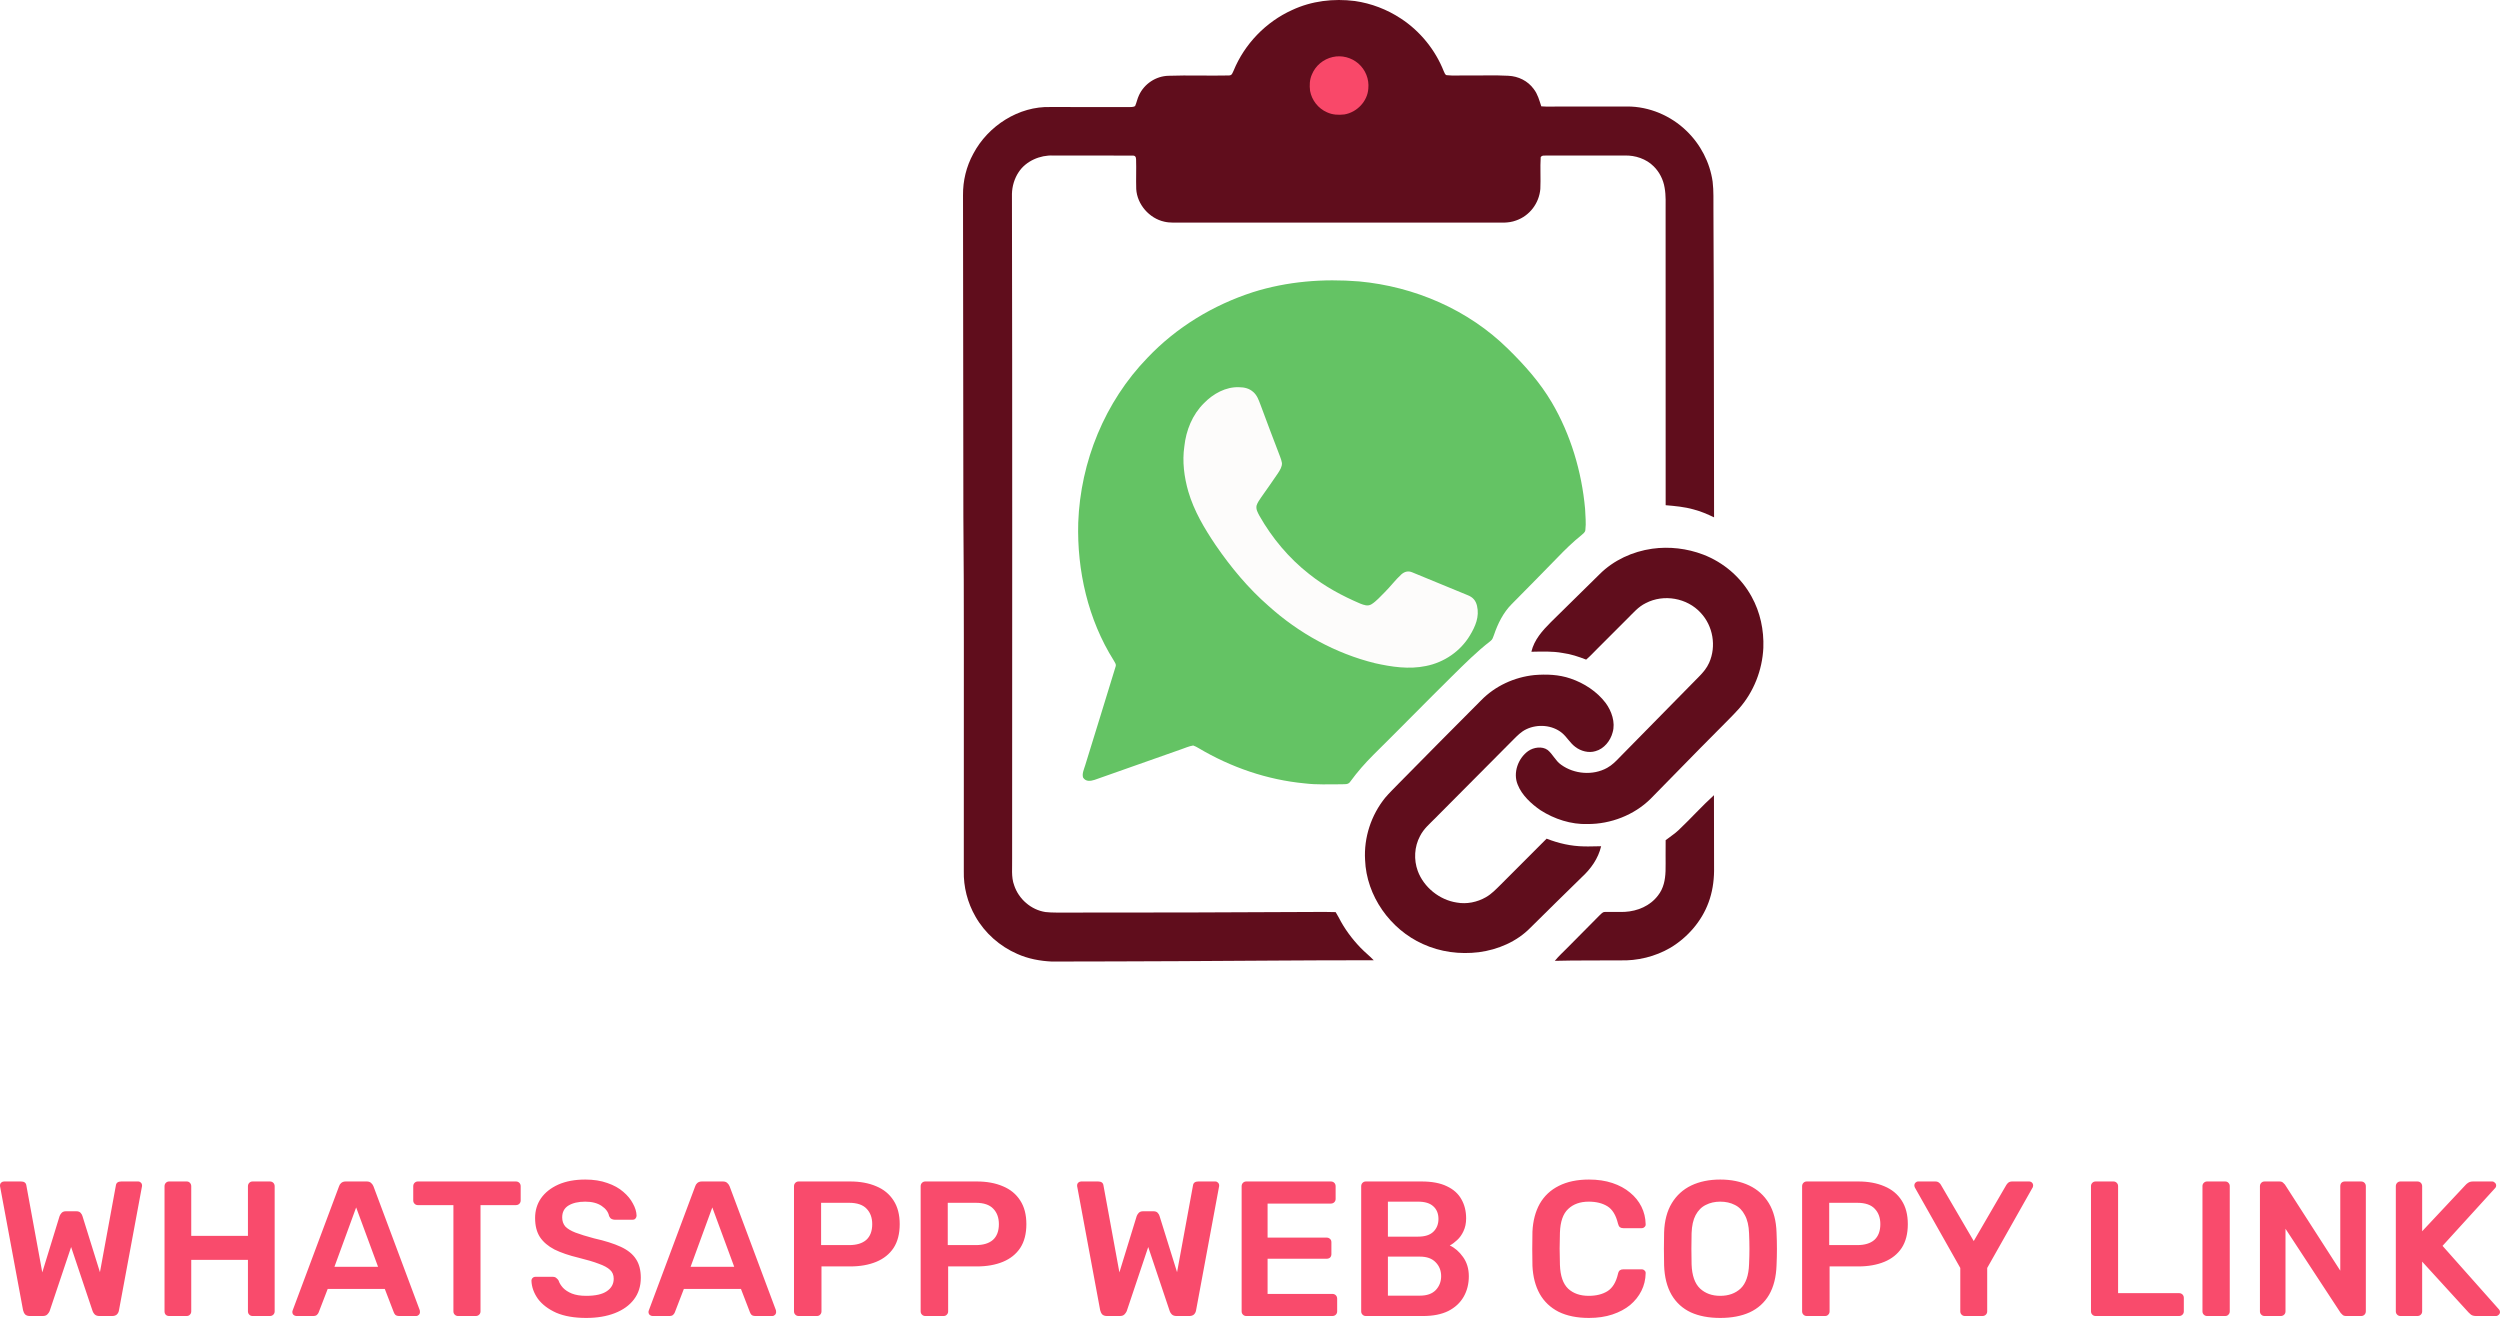
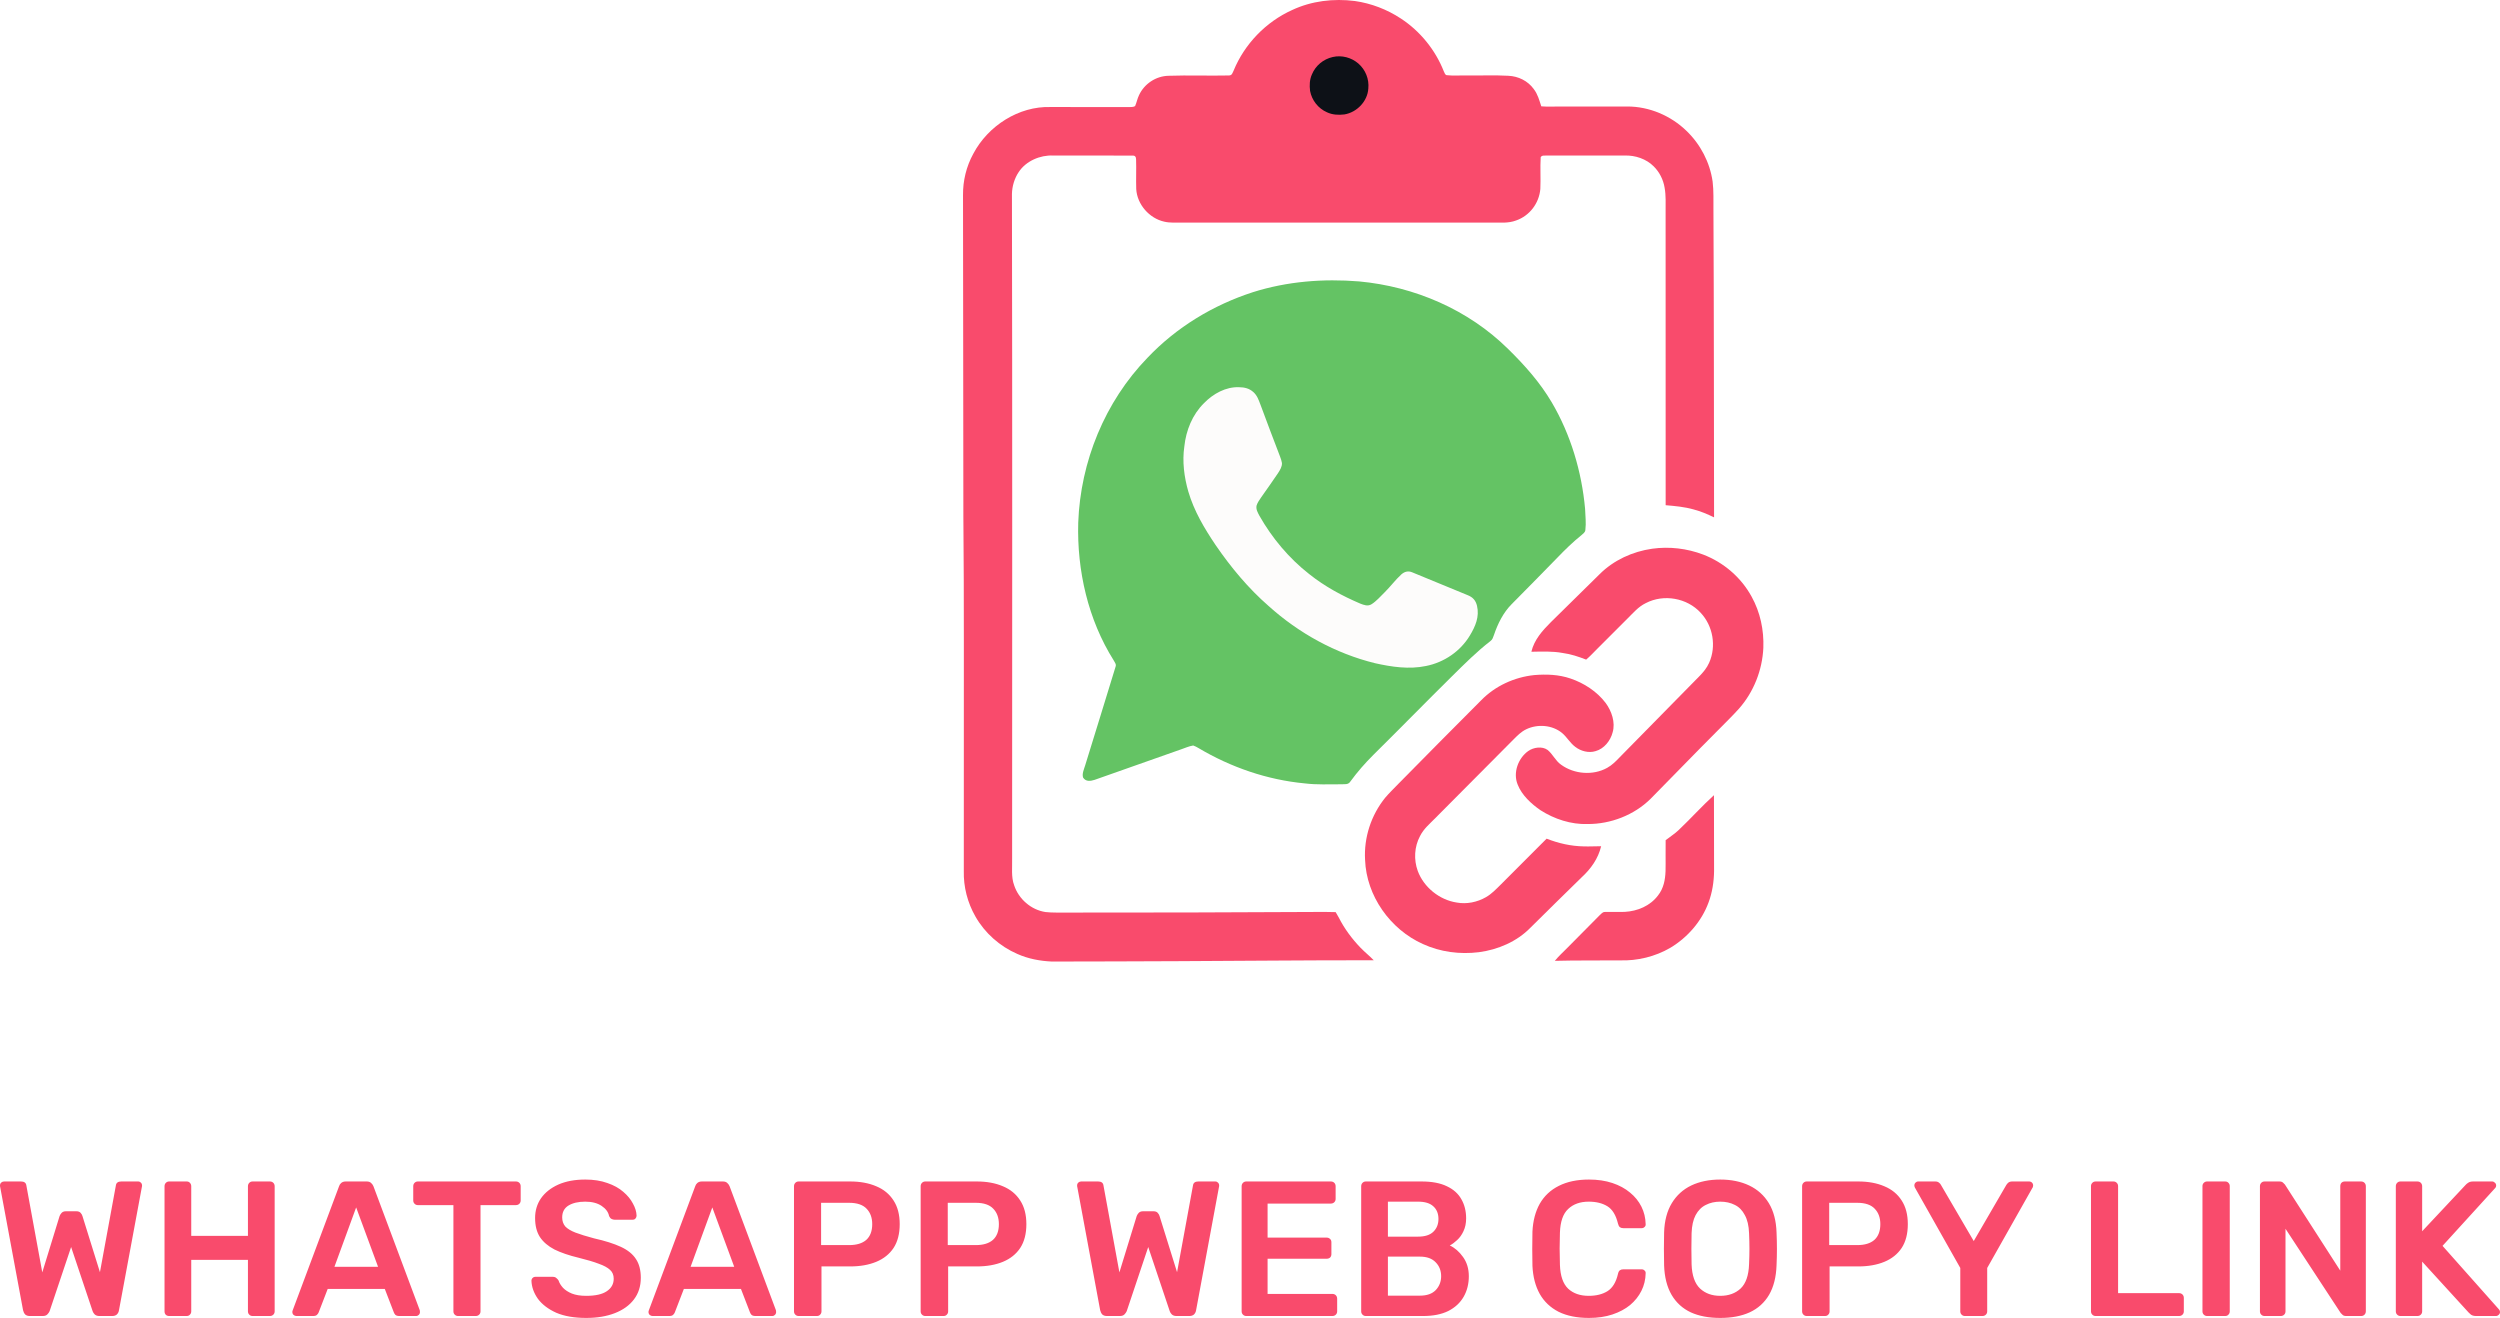
<svg xmlns="http://www.w3.org/2000/svg" version="1.1" viewBox="0 0 2016.086 1062.831" width="2016.086pt" height="1062.831pt" id="svg8">
  <defs id="defs8" />
-   <path d="m 1092.614,0.816 c 13.22,1.9 25.99,6.79 37.13,14.15 15.48,10.14 27.77,25.26 34.55,42.48 0.56,1.04 1.07,3.18 2.51,3.19 5.43,0.61 11.01,0.08 16.48,0.22 11,0.14 22.06,-0.36 33.04,0.25 8.09,0.35 15.8,4.1 20.56,10.73 3.26,4.23 4.42,8.97 6.07,13.92 5.14,0.43 10.17,0.1 15.33,0.14 18,0 36,-0.03 54,-0.01 17.72,-0.03 35.17,7.4 47.82,19.72 11.24,10.83 18.82,25.37 21.02,40.85 0.94,7.78 0.55,15.13 0.65,22.97 0.44,82.59 0.35,165.19 0.51,247.78 -5.32,-2.55 -10.69,-4.88 -16.42,-6.36 -7.42,-2.11 -14.97,-2.78 -22.62,-3.43 -0.04,-78.99 0.01,-158 -0.04,-236.99 -0.05,-6.57 0.37,-12.69 -0.83,-19.19 -1.05,-6.41 -4.16,-12.54 -8.8,-17.1 -5.96,-6.01 -14.92,-8.98 -23.28,-8.71 -21.02,0 -42.04,-0.01 -63.06,0 -1.85,0.2 -3.54,-0.44 -4.76,1.31 -0.53,8.52 0.12,17.14 -0.29,25.67 -1,11.49 -8.61,21.6 -19.55,25.39 -6.52,2.43 -12.56,1.6 -19.35,1.71 -83.33,0.01 -166.67,-0.03 -250,0 -4.68,-0.06 -9.8,0.36 -14.35,-0.74 -12.1,-2.66 -21.92,-13.9 -22.64,-26.32 -0.25,-7.98 0.15,-15.98 -0.12,-23.96 -0.05,-1.98 -0.8,-3.15 -2.92,-3 -21.31,-0.13 -42.66,-0.02 -63.98,-0.06 -10.43,-0.49 -21.88,4.4 -27.72,13.27 -3.49,5.19 -5.34,11.47 -5.49,17.7 0.37,178.32 0.18,357.62 0.15,536.03 0.18,7.07 -0.86,14.84 1.61,21.44 3.66,11.15 13.64,19.88 25.29,21.64 5.67,0.63 11.47,0.36 17.17,0.43 66.67,0.06 133.33,-0.13 200,-0.5 5.62,-0.01 11.23,-0.08 16.84,0.13 0.9,1.46 1.78,2.95 2.57,4.48 4.53,8.95 10.65,17.16 17.61,24.37 3.37,3.5 7.19,6.47 10.54,9.98 -52.31,-0.1 -104.59,0.52 -156.9,0.72 -34.22,0.23 -68.46,0.2 -102.68,0.31 -9.53,-0.42 -19.1,-2.22 -27.84,-6.13 -14.1,-6.11 -26.22,-16.81 -33.81,-30.2 -6.35,-11.04 -9.68,-23.94 -9.37,-36.67 0.06,-27.33 -0.01,-54.67 0.02,-82 -0.09,-68.01 0.27,-135.99 -0.37,-204 -0.22,-86.33 -0.04,-172.67 -0.29,-259 -0.1,-11.68 2.66,-23.14 8.27,-33.39 11.85,-22.51 36.68,-38.57 62.41,-37.73 21.02,0.07 42.04,-0.04 63.06,0.06 1.6,-0.07 3.64,0.08 5.04,-0.81 1.26,-2.87 1.8,-6 3.18,-8.84 4.27,-9.16 13.56,-15.33 23.68,-15.6 16.24,-0.57 32.55,0.11 48.79,-0.26 2.63,-0.05 2.79,-1.96 3.79,-3.88 8.77,-21.44 26.04,-39.34 47.15,-48.87 15.82,-7.42 33.4,-9.45 50.64,-7.29 z" fill="#444d50" id="path2" style="fill:#600d1c;fill-opacity:1" />
-   <path d="m 1074.744,45.986 c 7.27,-1.7 15.08,0.4 20.71,5.26 5.76,5.04 8.78,12.58 8,20.23 -0.64,10.26 -9.24,19.14 -19.27,20.8 -4.81,0.58 -9.59,0.36 -14.04,-1.72 -7.08,-3.05 -12.28,-9.71 -13.66,-17.28 -0.54,-4.5 -0.4,-8.97 1.45,-13.18 2.95,-7.18 9.24,-12.41 16.81,-14.11 z" fill="#fdfcfb" id="path3" style="fill:#f94869;fill-opacity:1" />
+   <path d="m 1092.614,0.816 c 13.22,1.9 25.99,6.79 37.13,14.15 15.48,10.14 27.77,25.26 34.55,42.48 0.56,1.04 1.07,3.18 2.51,3.19 5.43,0.61 11.01,0.08 16.48,0.22 11,0.14 22.06,-0.36 33.04,0.25 8.09,0.35 15.8,4.1 20.56,10.73 3.26,4.23 4.42,8.97 6.07,13.92 5.14,0.43 10.17,0.1 15.33,0.14 18,0 36,-0.03 54,-0.01 17.72,-0.03 35.17,7.4 47.82,19.72 11.24,10.83 18.82,25.37 21.02,40.85 0.94,7.78 0.55,15.13 0.65,22.97 0.44,82.59 0.35,165.19 0.51,247.78 -5.32,-2.55 -10.69,-4.88 -16.42,-6.36 -7.42,-2.11 -14.97,-2.78 -22.62,-3.43 -0.04,-78.99 0.01,-158 -0.04,-236.99 -0.05,-6.57 0.37,-12.69 -0.83,-19.19 -1.05,-6.41 -4.16,-12.54 -8.8,-17.1 -5.96,-6.01 -14.92,-8.98 -23.28,-8.71 -21.02,0 -42.04,-0.01 -63.06,0 -1.85,0.2 -3.54,-0.44 -4.76,1.31 -0.53,8.52 0.12,17.14 -0.29,25.67 -1,11.49 -8.61,21.6 -19.55,25.39 -6.52,2.43 -12.56,1.6 -19.35,1.71 -83.33,0.01 -166.67,-0.03 -250,0 -4.68,-0.06 -9.8,0.36 -14.35,-0.74 -12.1,-2.66 -21.92,-13.9 -22.64,-26.32 -0.25,-7.98 0.15,-15.98 -0.12,-23.96 -0.05,-1.98 -0.8,-3.15 -2.92,-3 -21.31,-0.13 -42.66,-0.02 -63.98,-0.06 -10.43,-0.49 -21.88,4.4 -27.72,13.27 -3.49,5.19 -5.34,11.47 -5.49,17.7 0.37,178.32 0.18,357.62 0.15,536.03 0.18,7.07 -0.86,14.84 1.61,21.44 3.66,11.15 13.64,19.88 25.29,21.64 5.67,0.63 11.47,0.36 17.17,0.43 66.67,0.06 133.33,-0.13 200,-0.5 5.62,-0.01 11.23,-0.08 16.84,0.13 0.9,1.46 1.78,2.95 2.57,4.48 4.53,8.95 10.65,17.16 17.61,24.37 3.37,3.5 7.19,6.47 10.54,9.98 -52.31,-0.1 -104.59,0.52 -156.9,0.72 -34.22,0.23 -68.46,0.2 -102.68,0.31 -9.53,-0.42 -19.1,-2.22 -27.84,-6.13 -14.1,-6.11 -26.22,-16.81 -33.81,-30.2 -6.35,-11.04 -9.68,-23.94 -9.37,-36.67 0.06,-27.33 -0.01,-54.67 0.02,-82 -0.09,-68.01 0.27,-135.99 -0.37,-204 -0.22,-86.33 -0.04,-172.67 -0.29,-259 -0.1,-11.68 2.66,-23.14 8.27,-33.39 11.85,-22.51 36.68,-38.57 62.41,-37.73 21.02,0.07 42.04,-0.04 63.06,0.06 1.6,-0.07 3.64,0.08 5.04,-0.81 1.26,-2.87 1.8,-6 3.18,-8.84 4.27,-9.16 13.56,-15.33 23.68,-15.6 16.24,-0.57 32.55,0.11 48.79,-0.26 2.63,-0.05 2.79,-1.96 3.79,-3.88 8.77,-21.44 26.04,-39.34 47.15,-48.87 15.82,-7.42 33.4,-9.45 50.64,-7.29 z" fill="#444d50" id="path2" style="fill:#f94b6c;fill-opacity:1" />
+   <path d="m 1074.744,45.986 c 7.27,-1.7 15.08,0.4 20.71,5.26 5.76,5.04 8.78,12.58 8,20.23 -0.64,10.26 -9.24,19.14 -19.27,20.8 -4.81,0.58 -9.59,0.36 -14.04,-1.72 -7.08,-3.05 -12.28,-9.71 -13.66,-17.28 -0.54,-4.5 -0.4,-8.97 1.45,-13.18 2.95,-7.18 9.24,-12.41 16.81,-14.11 z" fill="#fdfcfb" id="path3" style="fill:#0d1117;fill-opacity:1" />
  <path d="m 1095.974,226.936 c 44.77,4.14 88.17,22.79 120.28,54.54 13.34,13.09 25.52,26.76 35.08,42.91 15.32,26.01 24.24,56.01 26.94,86 0.22,5.61 0.9,11.43 0.22,17.02 -0.2,1.99 -1.78,2.88 -3.13,4.13 -7.02,5.64 -13.39,11.87 -19.62,18.36 -12.16,12.51 -24.42,24.91 -36.68,37.31 -6.75,6.75 -11.21,15.78 -14.24,24.74 -0.74,1.95 -1.13,3.79 -2.93,5.07 -10.98,8.47 -20.94,18.48 -30.81,28.21 -21.3,21.03 -42.22,42.45 -63.51,63.49 -6.71,6.68 -12.96,13.8 -18.54,21.46 -1.84,2.94 -4.75,2.05 -7.73,2.3 -9.6,-0.03 -19.47,0.47 -29.01,-0.71 -30.32,-2.85 -59.68,-12.97 -85.82,-28.52 -1.34,-0.76 -2.77,-1.59 -4.24,-2.06 -3.42,0.56 -6.73,2.1 -10.01,3.2 -23.13,8.17 -46.33,16.31 -69.46,24.5 -3.36,1.08 -7.13,1.61 -9.31,-1.81 -1.05,-3.08 0.76,-6.8 1.64,-9.77 8.3,-26.46 16.29,-53.08 24.51,-79.55 0.84,-2.03 -0.59,-3.44 -1.46,-5.16 -20.73,-32.93 -29.71,-72.52 -28.62,-111.18 1.82,-49.21 21.49,-97.46 55.86,-132.9 23.32,-24.59 52.9,-42.51 85.08,-52.92 27.72,-8.73 56.63,-10.98 85.51,-8.66 z" fill="#2e9e51" id="path4" style="fill:#64c364;fill-opacity:1" />
  <path d="m 999.314,312.266 c 4.17,0.02 8.16,0.96 11.31,3.82 3.2,2.75 4.36,6.38 5.83,10.18 5.2,14.05 10.51,28.07 15.88,42.07 0.61,1.64 1.22,3.37 1.48,5.09 0.14,3.02 -1.68,5.83 -3.26,8.26 -4.43,6.55 -8.99,13.02 -13.56,19.47 -1.36,2 -2.9,4.16 -3.64,6.48 -0.67,3.11 0.95,5.73 2.33,8.37 10.22,17.98 23.78,34.18 40.09,46.94 12.53,9.99 26.49,17.54 41.19,23.82 3.07,1.16 6.06,2.4 9.14,0.48 3.94,-2.49 7.15,-6.28 10.47,-9.53 4.71,-4.63 8.65,-10.04 13.52,-14.5 2.68,-2.33 5.62,-3.08 8.94,-1.6 14.92,6.17 29.76,12.26 44.68,18.4 4.08,1.63 6.4,4.28 7.41,8.57 2.06,8.79 -1.32,16.54 -5.77,23.91 -7.65,12.75 -20.82,21.71 -35.37,24.58 -13.65,2.87 -27.68,0.76 -41.12,-2.25 -31.8,-7.81 -61.57,-24.25 -85.84,-46.15 -16.38,-14.26 -30.53,-31.32 -42.77,-49.21 -9.07,-13.47 -17.34,-27.37 -21.95,-43.05 -3.35,-11.63 -5,-24.31 -3.22,-36.34 1.39,-13.04 6.45,-25.67 15.88,-34.98 7.3,-7.52 17.61,-13.31 28.35,-12.83 z" fill="#fdfcfb" id="path5" />
-   <path d="m 1373.474,447.216 c 16.49,6.3 30.61,18.41 39.08,33.93 6.99,12.6 10,26.97 9.47,41.31 -0.85,17.98 -7.74,35.52 -19.66,49.04 -5.5,6.14 -11.5,11.85 -17.26,17.75 -18.16,18.18 -35.97,36.69 -54.03,54.96 -13.27,13.13 -32.21,20.41 -50.79,20.32 -13.31,0.43 -26.82,-3.97 -37.96,-11.13 -7.38,-5.07 -15.09,-12.13 -18.4,-20.64 -3.97,-9.54 0.33,-21.32 8.55,-27.14 4.23,-2.95 11.13,-4.01 15.5,-0.87 4.3,3.4 6.31,8.74 11,11.98 10.48,7.61 25.71,8.86 37.09,2.5 4.08,-2.26 7.12,-5.4 10.3,-8.73 21.28,-21.72 42.67,-43.33 63.95,-65.05 3.24,-3.28 6.13,-6.73 8.01,-10.99 5.93,-13.3 3.15,-29.63 -6.81,-40.25 -10.98,-12.04 -29.82,-15.36 -44.28,-7.84 -6.12,2.99 -9.91,7.7 -14.66,12.35 -8.18,8.16 -16.32,16.34 -24.5,24.5 -2.97,2.94 -5.74,6.02 -8.94,8.72 -6.16,-2.39 -12.33,-4.48 -18.92,-5.35 -8.41,-1.56 -16.77,-1.13 -25.26,-0.99 2.26,-9.67 8.87,-16.99 15.68,-23.82 13.07,-12.93 26.25,-25.74 39.31,-38.69 11.3,-11.32 26.65,-18.34 42.41,-20.57 13.79,-1.94 28.11,-0.25 41.12,4.7 z" fill="#444d50" id="path6" style="fill:#600d1c;fill-opacity:1" />
-   <path d="m 1237.264,544.406 c 9.97,-0.8 19.71,-0.48 29.26,2.78 10.9,3.7 21.33,10.45 28.32,19.69 4.82,6.52 8.01,15.69 5.64,23.72 -1.71,6.75 -6.95,13.32 -13.85,15.16 -5.43,1.71 -11.83,-0.02 -16.25,-3.43 -4.32,-3.24 -6.7,-7.89 -10.72,-11.25 -7.87,-6.47 -19.67,-7.34 -28.74,-3.02 -4.25,2.01 -7.29,5.19 -10.56,8.45 -20.92,21.08 -41.86,42.14 -62.82,63.18 -4.64,4.76 -9.37,8.54 -12.41,14.6 -4.58,8.52 -5.11,19.05 -1.8,28.1 4.87,13.16 17.53,23.36 31.4,25.45 8,1.49 16.6,-0.28 23.62,-4.34 4.6,-2.64 8.13,-6.42 11.89,-10.12 12.35,-12.35 24.68,-24.66 37,-37.05 9.62,3.77 19.69,6.07 30.04,6.24 4.66,0.16 9.28,-0.15 13.93,-0.14 -2.39,10.04 -8.28,18.25 -15.78,25.14 -13.78,13.57 -27.66,27.01 -41.34,40.67 -10.9,11.13 -26.17,17.65 -41.48,19.65 -15.36,1.89 -31.06,-0.13 -45.18,-6.61 -26.33,-11.83 -45.53,-38.81 -46.59,-67.85 -1.05,-18.03 4.91,-36.15 16.26,-50.16 3.35,-3.95 7.15,-7.54 10.73,-11.3 22.18,-22.48 44.37,-44.96 66.69,-67.29 11.33,-11.56 26.7,-18.58 42.74,-20.27 z" fill="#444d50" id="path7" style="fill:#600d1c;fill-opacity:1" />
-   <path d="m 1382.194,641.256 c 0.1,20.41 0.09,40.79 0.09,61.19 -0.1,8.6 -1.46,17.39 -4.5,25.46 -5.56,15.12 -16.9,28.11 -30.66,36.37 -12.23,7.16 -26.69,10.69 -40.84,10.2 -17.48,0.2 -34.96,-0.1 -52.43,0.38 3.16,-3.84 6.75,-7.09 10.24,-10.62 8.63,-8.7 17.28,-17.38 25.88,-26.11 1.36,-1.17 2.37,-2.76 4.34,-2.69 5.33,-0.18 10.68,0.12 16.01,-0.07 10.34,-0.61 20.33,-4.78 26.72,-13.18 4.55,-5.75 5.84,-12.56 6.11,-19.72 0.19,-8.3 -0.1,-16.61 0.08,-24.92 3.42,-2.68 7.04,-4.94 10.23,-7.92 9.78,-9.22 18.79,-19.33 28.73,-28.37 z" fill="#444d50" id="path8" style="fill:#600d1c;fill-opacity:1" />
+   <path d="m 1373.474,447.216 c 16.49,6.3 30.61,18.41 39.08,33.93 6.99,12.6 10,26.97 9.47,41.31 -0.85,17.98 -7.74,35.52 -19.66,49.04 -5.5,6.14 -11.5,11.85 -17.26,17.75 -18.16,18.18 -35.97,36.69 -54.03,54.96 -13.27,13.13 -32.21,20.41 -50.79,20.32 -13.31,0.43 -26.82,-3.97 -37.96,-11.13 -7.38,-5.07 -15.09,-12.13 -18.4,-20.64 -3.97,-9.54 0.33,-21.32 8.55,-27.14 4.23,-2.95 11.13,-4.01 15.5,-0.87 4.3,3.4 6.31,8.74 11,11.98 10.48,7.61 25.71,8.86 37.09,2.5 4.08,-2.26 7.12,-5.4 10.3,-8.73 21.28,-21.72 42.67,-43.33 63.95,-65.05 3.24,-3.28 6.13,-6.73 8.01,-10.99 5.93,-13.3 3.15,-29.63 -6.81,-40.25 -10.98,-12.04 -29.82,-15.36 -44.28,-7.84 -6.12,2.99 -9.91,7.7 -14.66,12.35 -8.18,8.16 -16.32,16.34 -24.5,24.5 -2.97,2.94 -5.74,6.02 -8.94,8.72 -6.16,-2.39 -12.33,-4.48 -18.92,-5.35 -8.41,-1.56 -16.77,-1.13 -25.26,-0.99 2.26,-9.67 8.87,-16.99 15.68,-23.82 13.07,-12.93 26.25,-25.74 39.31,-38.69 11.3,-11.32 26.65,-18.34 42.41,-20.57 13.79,-1.94 28.11,-0.25 41.12,4.7 z" fill="#444d50" id="path6" style="fill:#f94b6c;fill-opacity:1" />
+   <path d="m 1237.264,544.406 c 9.97,-0.8 19.71,-0.48 29.26,2.78 10.9,3.7 21.33,10.45 28.32,19.69 4.82,6.52 8.01,15.69 5.64,23.72 -1.71,6.75 -6.95,13.32 -13.85,15.16 -5.43,1.71 -11.83,-0.02 -16.25,-3.43 -4.32,-3.24 -6.7,-7.89 -10.72,-11.25 -7.87,-6.47 -19.67,-7.34 -28.74,-3.02 -4.25,2.01 -7.29,5.19 -10.56,8.45 -20.92,21.08 -41.86,42.14 -62.82,63.18 -4.64,4.76 -9.37,8.54 -12.41,14.6 -4.58,8.52 -5.11,19.05 -1.8,28.1 4.87,13.16 17.53,23.36 31.4,25.45 8,1.49 16.6,-0.28 23.62,-4.34 4.6,-2.64 8.13,-6.42 11.89,-10.12 12.35,-12.35 24.68,-24.66 37,-37.05 9.62,3.77 19.69,6.07 30.04,6.24 4.66,0.16 9.28,-0.15 13.93,-0.14 -2.39,10.04 -8.28,18.25 -15.78,25.14 -13.78,13.57 -27.66,27.01 -41.34,40.67 -10.9,11.13 -26.17,17.65 -41.48,19.65 -15.36,1.89 -31.06,-0.13 -45.18,-6.61 -26.33,-11.83 -45.53,-38.81 -46.59,-67.85 -1.05,-18.03 4.91,-36.15 16.26,-50.16 3.35,-3.95 7.15,-7.54 10.73,-11.3 22.18,-22.48 44.37,-44.96 66.69,-67.29 11.33,-11.56 26.7,-18.58 42.74,-20.27 z" fill="#444d50" id="path7" style="fill:#f94b6c;fill-opacity:1" />
+   <path d="m 1382.194,641.256 c 0.1,20.41 0.09,40.79 0.09,61.19 -0.1,8.6 -1.46,17.39 -4.5,25.46 -5.56,15.12 -16.9,28.11 -30.66,36.37 -12.23,7.16 -26.69,10.69 -40.84,10.2 -17.48,0.2 -34.96,-0.1 -52.43,0.38 3.16,-3.84 6.75,-7.09 10.24,-10.62 8.63,-8.7 17.28,-17.38 25.88,-26.11 1.36,-1.17 2.37,-2.76 4.34,-2.69 5.33,-0.18 10.68,0.12 16.01,-0.07 10.34,-0.61 20.33,-4.78 26.72,-13.18 4.55,-5.75 5.84,-12.56 6.11,-19.72 0.19,-8.3 -0.1,-16.61 0.08,-24.92 3.42,-2.68 7.04,-4.94 10.23,-7.92 9.78,-9.22 18.79,-19.33 28.73,-28.37 z" fill="#444d50" id="path8" style="fill:#f94b6c;fill-opacity:1" />
  <path style="font-weight:500;font-size:155px;font-family:Rubik;-inkscape-font-specification:'Rubik Medium';fill:#f94b6c;stroke-width:5.26;fill-opacity:1" d="m 24.025,1061.281 q -2.325,0 -3.72,-1.24 -1.24,-1.395 -1.705,-3.41 L 0.155,957.276 q 0,-0.465 -0.155,-0.775 0,-0.31 0,-0.465 0,-1.395 0.93,-2.325 1.085,-0.93 2.325,-0.93 H 16.895 q 3.875,0 4.34,3.1 L 34.1,1026.096 48.05,980.681 q 0.465,-1.24 1.55,-2.48 1.24,-1.395 3.565,-1.395 h 8.37 q 2.48,0 3.565,1.395 1.085,1.24 1.395,2.48 L 80.6,1025.941 93.465,955.881 q 0.465,-3.1 4.34,-3.1 h 13.64 q 1.24,0 2.17,0.93 0.93,0.93 0.93,2.325 0,0.155 0,0.465 0,0.31 -0.155,0.775 l -18.445,99.355 q -0.31,2.015 -1.705,3.41 -1.395,1.24 -3.72,1.24 H 80.135 q -2.325,0 -3.72,-1.24 -1.24,-1.24 -1.705,-2.635 l -17.36,-51.77 -17.36,51.77 q -0.62,1.395 -1.86,2.635 -1.24,1.24 -3.72,1.24 z m 112.375,0 q -1.55,0 -2.635,-0.93 -1.085,-1.085 -1.085,-2.79 V 956.656 q 0,-1.705 1.085,-2.79 1.085,-1.085 2.635,-1.085 h 14.105 q 1.705,0 2.635,1.085 1.085,1.085 1.085,2.79 v 39.99 h 45.725 v -39.99 q 0,-1.705 1.085,-2.79 1.085,-1.085 2.635,-1.085 h 13.95 q 1.705,0 2.79,1.085 1.085,1.085 1.085,2.79 v 100.905 q 0,1.55 -1.085,2.635 -1.085,1.085 -2.79,1.085 h -13.95 q -1.55,0 -2.635,-1.085 -1.085,-1.085 -1.085,-2.635 v -41.54 h -45.725 v 41.54 q 0,1.55 -1.085,2.635 -0.93,1.085 -2.635,1.085 z m 102.61,0 q -1.24,0 -2.325,-0.93 -0.93,-0.93 -0.93,-2.325 0,-0.62 0.31,-1.395 l 37.355,-99.975 q 0.465,-1.55 1.705,-2.635 1.395,-1.24 3.72,-1.24 h 16.895 q 2.325,0 3.565,1.24 1.24,1.085 1.86,2.635 l 37.355,99.975 q 0.155,0.775 0.155,1.395 0,1.395 -0.93,2.325 -0.93,0.93 -2.17,0.93 h -13.485 q -2.17,0 -3.255,-0.93 -0.93,-1.085 -1.24,-2.015 l -7.285,-18.91 h -46.035 l -7.285,18.91 q -0.31,0.93 -1.395,2.015 -0.93,0.93 -3.1,0.93 z m 30.69,-39.68 h 35.185 l -17.67,-47.895 z m 99.665,39.68 q -1.55,0 -2.635,-1.085 -1.085,-1.085 -1.085,-2.635 v -85.715 h -28.675 q -1.55,0 -2.635,-1.085 -1.085,-1.085 -1.085,-2.635 v -11.47 q 0,-1.705 1.085,-2.79 1.085,-1.085 2.635,-1.085 h 79.05 q 1.705,0 2.79,1.085 1.085,1.085 1.085,2.79 v 11.47 q 0,1.55 -1.085,2.635 -1.085,1.085 -2.79,1.085 h -28.52 v 85.715 q 0,1.55 -1.085,2.635 -1.085,1.085 -2.79,1.085 z m 103.385,1.55 q -14.415,0 -24.18,-4.185 -9.61,-4.34 -14.725,-11.16 -4.96,-6.975 -5.27,-14.57 0,-1.395 0.93,-2.325 0.93,-0.93 2.325,-0.93 h 13.795 q 2.015,0 2.945,0.93 1.085,0.775 1.86,2.015 0.93,2.945 3.565,5.89 2.635,2.79 7.13,4.65 4.65,1.86 11.625,1.86 11.16,0 16.585,-3.72 5.58,-3.72 5.58,-10.075 0,-4.495 -2.945,-7.13 -2.945,-2.79 -9.145,-4.96 -6.045,-2.325 -16.12,-4.805 -11.625,-2.79 -19.53,-6.665 -7.75,-4.03 -11.78,-10.075 -3.875,-6.045 -3.875,-15.345 0,-8.99 4.805,-15.965 4.96,-6.975 13.95,-11.005 9.145,-4.03 21.7,-4.03 10.075,0 17.825,2.79 7.75,2.635 12.865,7.13 5.115,4.34 7.75,9.455 2.79,4.96 2.945,9.765 0,1.24 -0.93,2.325 -0.775,0.93 -2.325,0.93 h -14.415 q -1.24,0 -2.48,-0.62 -1.24,-0.62 -2.015,-2.325 -0.93,-4.805 -6.045,-8.215 -5.115,-3.41 -13.175,-3.41 -8.37,0 -13.485,3.1 -5.115,3.1 -5.115,9.61 0,4.34 2.48,7.285 2.635,2.79 8.215,4.96 5.735,2.17 15.035,4.65 13.175,2.945 21.545,6.82 8.37,3.875 12.245,9.92 3.875,5.89 3.875,15.035 0,10.23 -5.58,17.515 -5.425,7.13 -15.345,11.005 -9.92,3.875 -23.095,3.875 z m 53.475,-1.55 q -1.24,0 -2.325,-0.93 -0.93,-0.93 -0.93,-2.325 0,-0.62 0.31,-1.395 l 37.355,-99.975 q 0.465,-1.55 1.705,-2.635 1.395,-1.24 3.72,-1.24 h 16.895 q 2.325,0 3.565,1.24 1.24,1.085 1.86,2.635 l 37.355,99.975 q 0.155,0.775 0.155,1.395 0,1.395 -0.93,2.325 -0.93,0.93 -2.17,0.93 h -13.485 q -2.17,0 -3.255,-0.93 -0.93,-1.085 -1.24,-2.015 l -7.285,-18.91 h -46.035 l -7.285,18.91 q -0.31,0.93 -1.395,2.015 -0.93,0.93 -3.1,0.93 z m 30.69,-39.68 h 35.185 l -17.67,-47.895 z m 87.11,39.68 q -1.55,0 -2.635,-1.085 -1.085,-1.085 -1.085,-2.635 V 956.656 q 0,-1.705 1.085,-2.79 1.085,-1.085 2.635,-1.085 h 41.54 q 12.09,0 21.08,3.875 8.99,3.72 13.95,11.47 4.96,7.595 4.96,19.065 0,11.625 -4.96,19.22 -4.96,7.44 -13.95,11.16 -8.99,3.72 -21.08,3.72 h -23.095 v 36.27 q 0,1.55 -1.085,2.635 -0.93,1.085 -2.635,1.085 z m 18.135,-57.195 h 22.63 q 8.99,0 13.795,-4.185 4.805,-4.34 4.805,-12.71 0,-7.75 -4.495,-12.4 -4.495,-4.805 -14.105,-4.805 h -22.63 z m 84.01,57.195 q -1.55,0 -2.635,-1.085 -1.085,-1.085 -1.085,-2.635 V 956.656 q 0,-1.705 1.085,-2.79 1.085,-1.085 2.635,-1.085 h 41.54 q 12.09,0 21.08,3.875 8.99,3.72 13.95,11.47 4.96,7.595 4.96,19.065 0,11.625 -4.96,19.22 -4.96,7.44 -13.95,11.16 -8.99,3.72 -21.08,3.72 h -23.095 v 36.27 q 0,1.55 -1.085,2.635 -0.93,1.085 -2.635,1.085 z m 18.135,-57.195 h 22.63 q 8.99,0 13.795,-4.185 4.805,-4.34 4.805,-12.71 0,-7.75 -4.495,-12.4 -4.495,-4.805 -14.105,-4.805 h -22.63 z m 128.34,57.195 q -2.325,0 -3.72,-1.24 -1.24,-1.395 -1.705,-3.41 l -18.445,-99.355 q 0,-0.465 -0.155,-0.775 0,-0.31 0,-0.465 0,-1.395 0.93,-2.325 1.085,-0.93 2.325,-0.93 h 13.64 q 3.875,0 4.34,3.1 l 12.865,70.215 13.95,-45.415 q 0.465,-1.24 1.55,-2.48 1.24,-1.395 3.565,-1.395 h 8.37 q 2.48,0 3.565,1.395 1.085,1.24 1.395,2.48 l 14.105,45.26 12.865,-70.06 q 0.465,-3.1 4.34,-3.1 h 13.64 q 1.24,0 2.17,0.93 0.93,0.93 0.93,2.325 0,0.155 0,0.465 0,0.31 -0.155,0.775 l -18.445,99.355 q -0.31,2.015 -1.705,3.41 -1.395,1.24 -3.72,1.24 h -10.385 q -2.325,0 -3.72,-1.24 -1.24,-1.24 -1.705,-2.635 l -17.36,-51.77 -17.36,51.77 q -0.62,1.395 -1.86,2.635 -1.24,1.24 -3.72,1.24 z m 112.375,0 q -1.55,0 -2.635,-1.085 -1.085,-1.085 -1.085,-2.635 V 956.656 q 0,-1.705 1.085,-2.79 1.085,-1.085 2.635,-1.085 h 68.2 q 1.705,0 2.79,1.085 1.085,1.085 1.085,2.79 v 10.23 q 0,1.55 -1.085,2.635 -1.085,1.085 -2.79,1.085 h -50.995 v 27.435 h 47.585 q 1.705,0 2.79,1.085 1.085,0.93 1.085,2.635 v 9.61 q 0,1.705 -1.085,2.79 -1.085,0.93 -2.79,0.93 h -47.585 v 28.365 h 52.235 q 1.705,0 2.79,1.085 1.085,1.085 1.085,2.79 v 10.23 q 0,1.55 -1.085,2.635 -1.085,1.085 -2.79,1.085 z m 96.41,0 q -1.55,0 -2.635,-1.085 -1.085,-1.085 -1.085,-2.635 V 956.656 q 0,-1.705 1.085,-2.79 1.085,-1.085 2.635,-1.085 h 44.95 q 12.555,0 20.46,3.875 7.905,3.72 11.625,10.385 3.875,6.665 3.875,15.5 0,5.89 -2.17,10.385 -2.015,4.34 -5.115,7.13 -2.945,2.79 -5.89,4.34 6.045,2.79 10.695,9.3 4.65,6.51 4.65,15.5 0,9.3 -4.185,16.585 -4.185,7.285 -12.4,11.47 -8.215,4.03 -20.305,4.03 z m 17.825,-16.43 h 25.885 q 8.37,0 12.71,-4.495 4.34,-4.65 4.34,-11.16 0,-6.82 -4.495,-11.315 -4.34,-4.495 -12.555,-4.495 h -25.885 z m 0,-47.585 h 24.335 q 8.215,0 12.245,-3.875 4.185,-4.03 4.185,-10.385 0,-6.51 -4.185,-10.23 -4.03,-3.72 -12.245,-3.72 h -24.335 z m 162.13,65.565 q -14.415,0 -24.49,-4.96 -9.92,-5.115 -15.19,-14.415 -5.27,-9.455 -5.89,-22.63 -0.155,-6.355 -0.155,-13.64 0,-7.285 0.155,-13.95 0.62,-13.02 5.89,-22.475 5.425,-9.455 15.345,-14.415 10.075,-5.115 24.335,-5.115 10.54,0 18.91,2.79 8.37,2.79 14.26,7.75 5.89,4.805 9.145,11.315 3.255,6.51 3.41,14.105 0.155,1.395 -0.93,2.325 -0.93,0.93 -2.325,0.93 h -14.725 q -1.705,0 -2.79,-0.775 -1.085,-0.93 -1.55,-2.945 -2.48,-10.23 -8.525,-13.95 -6.045,-3.72 -15.035,-3.72 -10.385,0 -16.585,5.89 -6.2,5.735 -6.665,19.065 -0.465,12.71 0,26.04 0.465,13.33 6.665,19.22 6.2,5.735 16.585,5.735 8.99,0 15.035,-3.72 6.2,-3.875 8.525,-13.95 0.465,-2.17 1.55,-2.945 1.085,-0.775 2.79,-0.775 h 14.725 q 1.395,0 2.325,0.93 1.085,0.93 0.93,2.325 -0.155,7.595 -3.41,14.105 -3.255,6.51 -9.145,11.47 -5.89,4.805 -14.26,7.595 -8.37,2.79 -18.91,2.79 z m 105.865,0 q -13.795,0 -23.715,-4.495 -9.92,-4.65 -15.5,-14.105 -5.58,-9.61 -6.045,-23.87 -0.155,-6.665 -0.155,-13.175 0,-6.51 0.155,-13.33 0.465,-14.105 6.2,-23.56 5.735,-9.455 15.655,-14.26 10.075,-4.805 23.405,-4.805 13.33,0 23.405,4.805 10.075,4.805 15.81,14.26 5.735,9.455 6.2,23.56 0.31,6.82 0.31,13.33 0,6.51 -0.31,13.175 -0.465,14.26 -6.045,23.87 -5.58,9.455 -15.655,14.105 -9.92,4.495 -23.715,4.495 z m 0,-17.825 q 10.075,0 16.43,-5.89 6.355,-6.045 6.82,-19.53 0.31,-6.82 0.31,-12.555 0,-5.89 -0.31,-12.555 -0.31,-8.99 -3.41,-14.57 -2.945,-5.735 -8.06,-8.215 -5.115,-2.635 -11.78,-2.635 -6.51,0 -11.625,2.635 -5.115,2.48 -8.215,8.215 -2.945,5.58 -3.255,14.57 -0.155,6.665 -0.155,12.555 0,5.735 0.155,12.555 0.465,13.485 6.82,19.53 6.355,5.89 16.275,5.89 z m 69.75,16.275 q -1.55,0 -2.635,-1.085 -1.085,-1.085 -1.085,-2.635 V 956.656 q 0,-1.705 1.085,-2.79 1.085,-1.085 2.635,-1.085 h 41.54 q 12.09,0 21.08,3.875 8.99,3.72 13.95,11.47 4.96,7.595 4.96,19.065 0,11.625 -4.96,19.22 -4.96,7.44 -13.95,11.16 -8.99,3.72 -21.08,3.72 h -23.095 v 36.27 q 0,1.55 -1.085,2.635 -0.93,1.085 -2.635,1.085 z m 18.135,-57.195 h 22.63 q 8.99,0 13.795,-4.185 4.805,-4.34 4.805,-12.71 0,-7.75 -4.495,-12.4 -4.495,-4.805 -14.105,-4.805 h -22.63 z m 109.43,57.195 q -1.55,0 -2.635,-1.085 -1.085,-1.085 -1.085,-2.635 v -35.03 l -36.58,-64.79 q -0.155,-0.31 -0.31,-0.775 -0.155,-0.465 -0.155,-0.93 0,-1.395 0.93,-2.325 0.93,-0.93 2.17,-0.93 h 13.795 q 1.86,0 2.945,0.93 1.24,0.93 1.705,2.015 l 26.35,45.105 26.195,-45.105 q 0.62,-1.085 1.705,-2.015 1.24,-0.93 3.1,-0.93 h 13.64 q 1.395,0 2.325,0.93 0.93,0.93 0.93,2.325 0,0.465 -0.155,0.93 0,0.465 -0.31,0.775 l -36.58,64.79 v 35.03 q 0,1.55 -1.085,2.635 -1.085,1.085 -2.79,1.085 z m 105.4,0 q -1.55,0 -2.635,-1.085 -1.085,-1.085 -1.085,-2.635 V 956.501 q 0,-1.55 1.085,-2.635 1.085,-1.085 2.635,-1.085 h 14.415 q 1.55,0 2.635,1.085 1.085,1.085 1.085,2.635 v 86.335 h 49.135 q 1.705,0 2.79,1.085 1.085,1.085 1.085,2.79 v 10.85 q 0,1.55 -1.085,2.635 -1.085,1.085 -2.79,1.085 z m 89.9,0 q -1.55,0 -2.635,-1.085 -1.085,-1.085 -1.085,-2.635 V 956.501 q 0,-1.55 1.085,-2.635 1.085,-1.085 2.635,-1.085 h 14.57 q 1.705,0 2.635,1.085 1.085,1.085 1.085,2.635 v 101.06 q 0,1.55 -1.085,2.635 -0.93,1.085 -2.635,1.085 z m 46.345,0 q -1.55,0 -2.635,-1.085 -1.085,-1.085 -1.085,-2.635 V 956.656 q 0,-1.705 1.085,-2.79 1.085,-1.085 2.635,-1.085 h 11.935 q 2.17,0 3.1,1.085 1.085,0.93 1.395,1.395 l 44.64,69.44 v -68.045 q 0,-1.705 0.93,-2.79 1.085,-1.085 2.79,-1.085 h 13.02 q 1.705,0 2.79,1.085 1.085,1.085 1.085,2.79 v 100.75 q 0,1.705 -1.085,2.79 -1.085,1.085 -2.635,1.085 h -12.09 q -2.17,0 -3.1,-1.085 -0.93,-1.085 -1.395,-1.395 l -44.485,-67.89 v 66.65 q 0,1.55 -1.085,2.635 -1.085,1.085 -2.79,1.085 z m 109.585,0 q -1.55,0 -2.635,-1.085 -1.085,-1.085 -1.085,-2.635 V 956.656 q 0,-1.705 1.085,-2.79 1.085,-1.085 2.635,-1.085 h 13.64 q 1.705,0 2.79,1.085 1.085,1.085 1.085,2.79 v 36.27 l 35.03,-37.355 q 0.62,-0.775 2.015,-1.705 1.55,-1.085 4.03,-1.085 h 15.345 q 1.24,0 2.17,0.93 1.085,0.93 1.085,2.325 0,1.085 -0.62,1.86 l -42.625,46.81 45.57,51.305 q 0.775,0.93 0.775,2.015 0,1.395 -1.085,2.325 -0.93,0.93 -2.17,0.93 h -15.965 q -2.635,0 -4.185,-1.085 -1.395,-1.24 -1.86,-1.705 l -37.51,-41.075 v 40.145 q 0,1.55 -1.085,2.635 -1.085,1.085 -2.79,1.085 z" id="text1" aria-label="WHATSAPP WEB COPY LINK" />
</svg>
